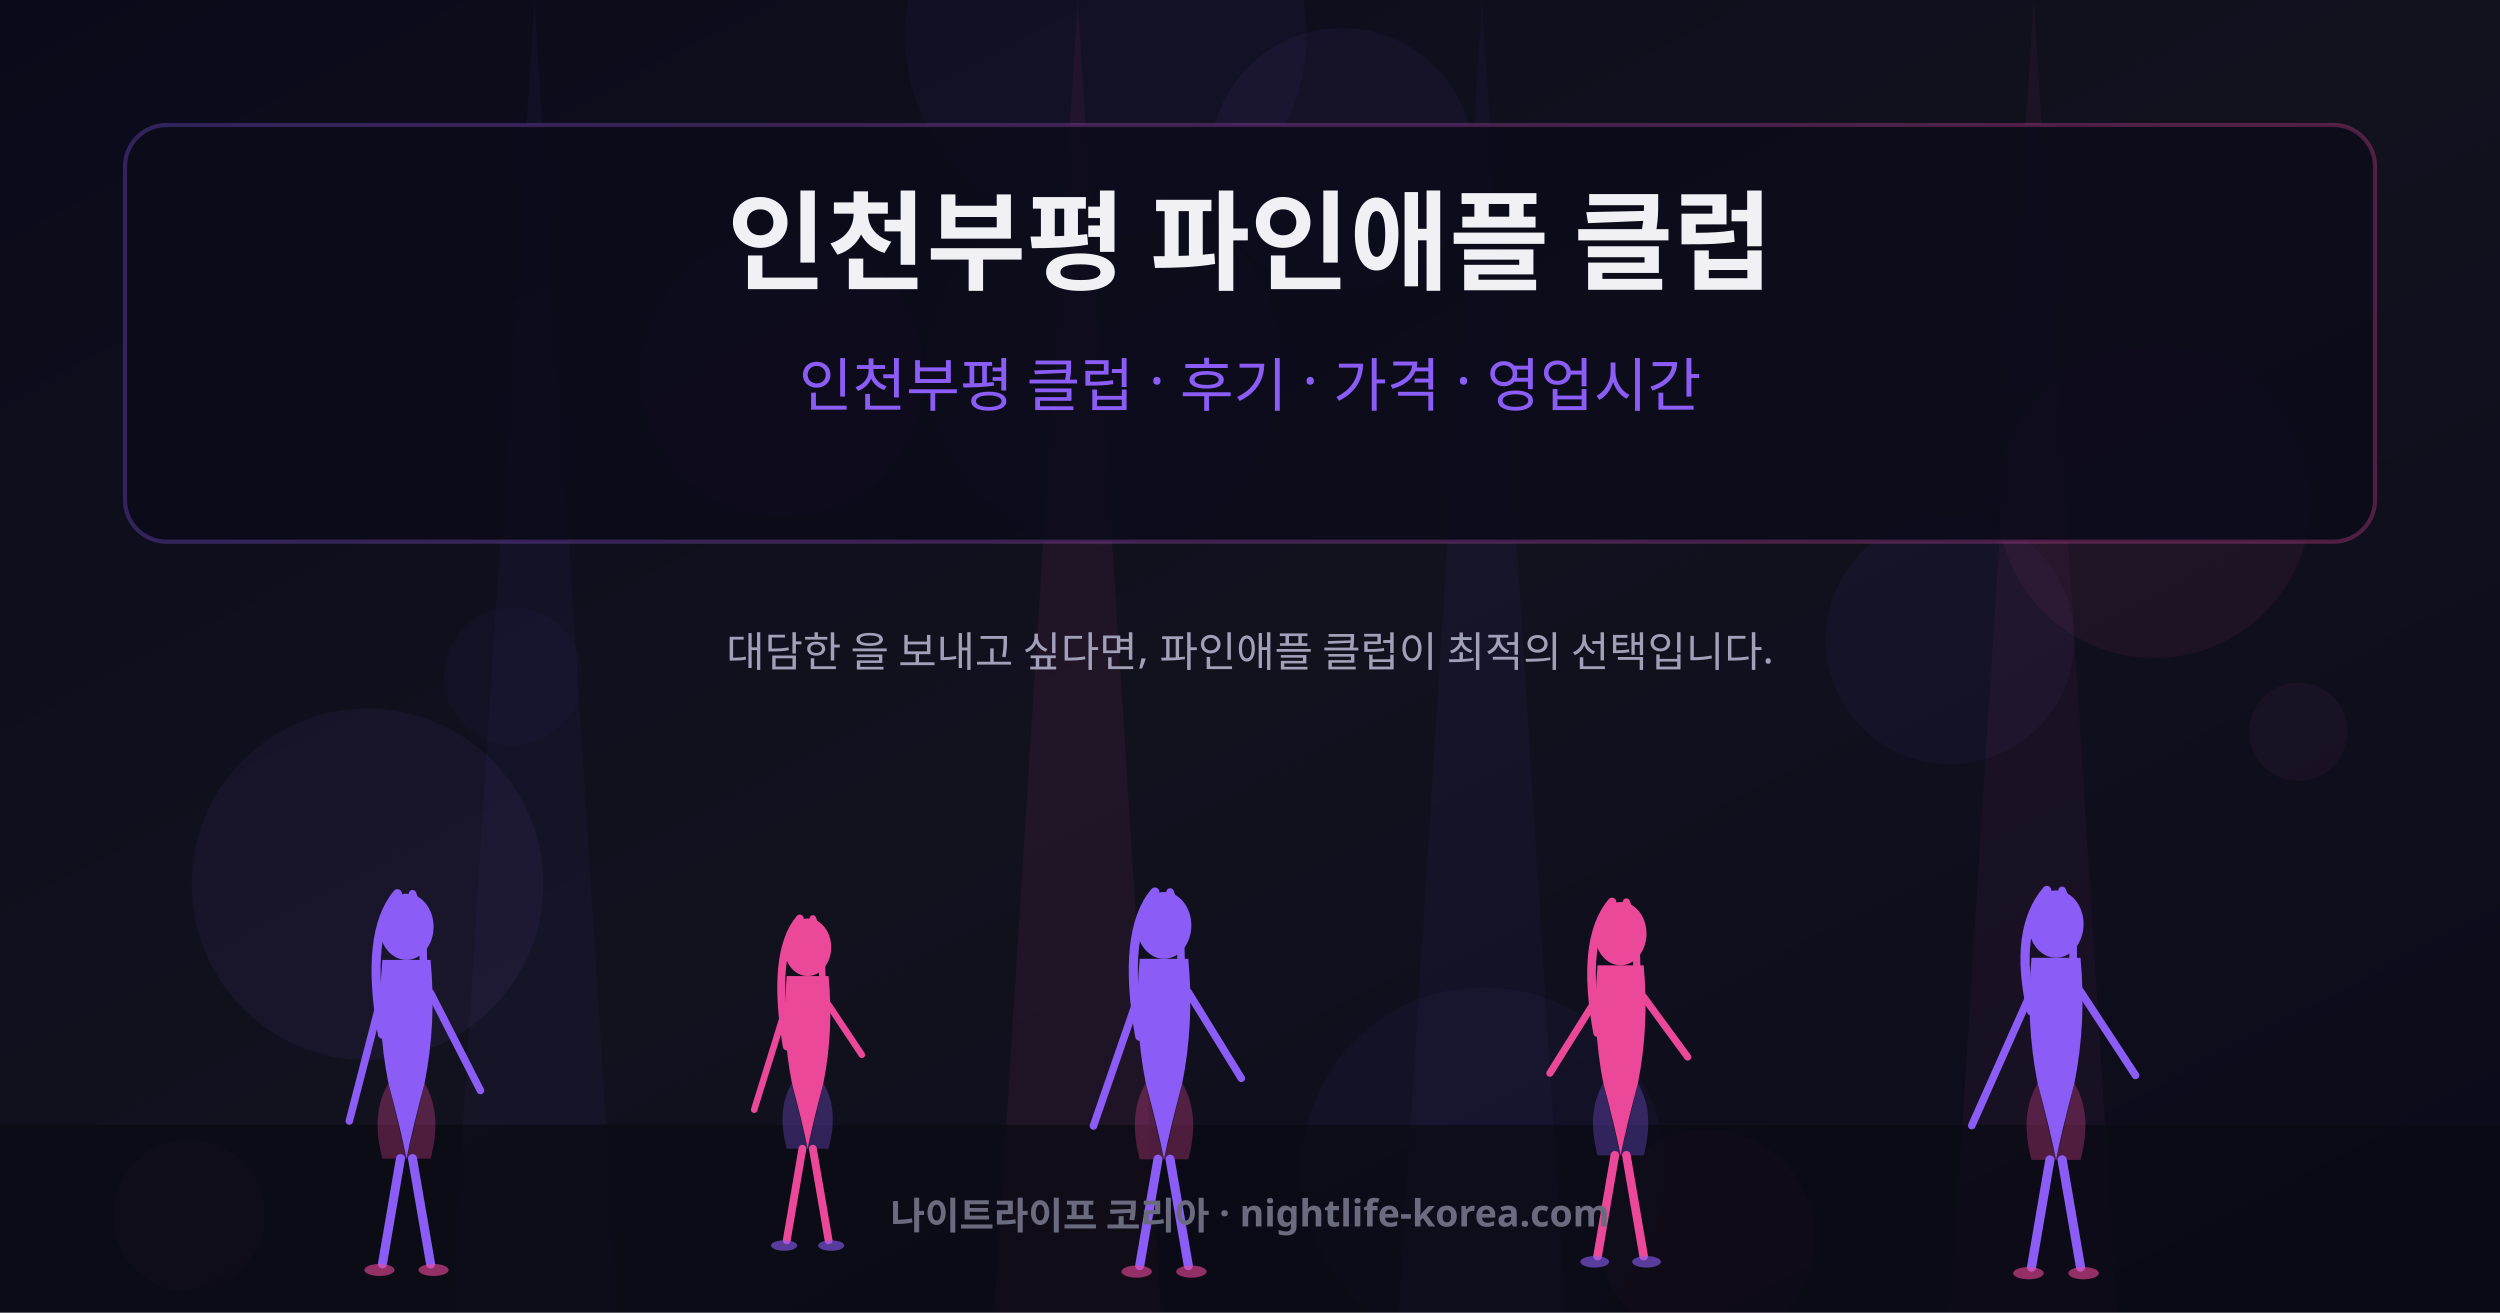
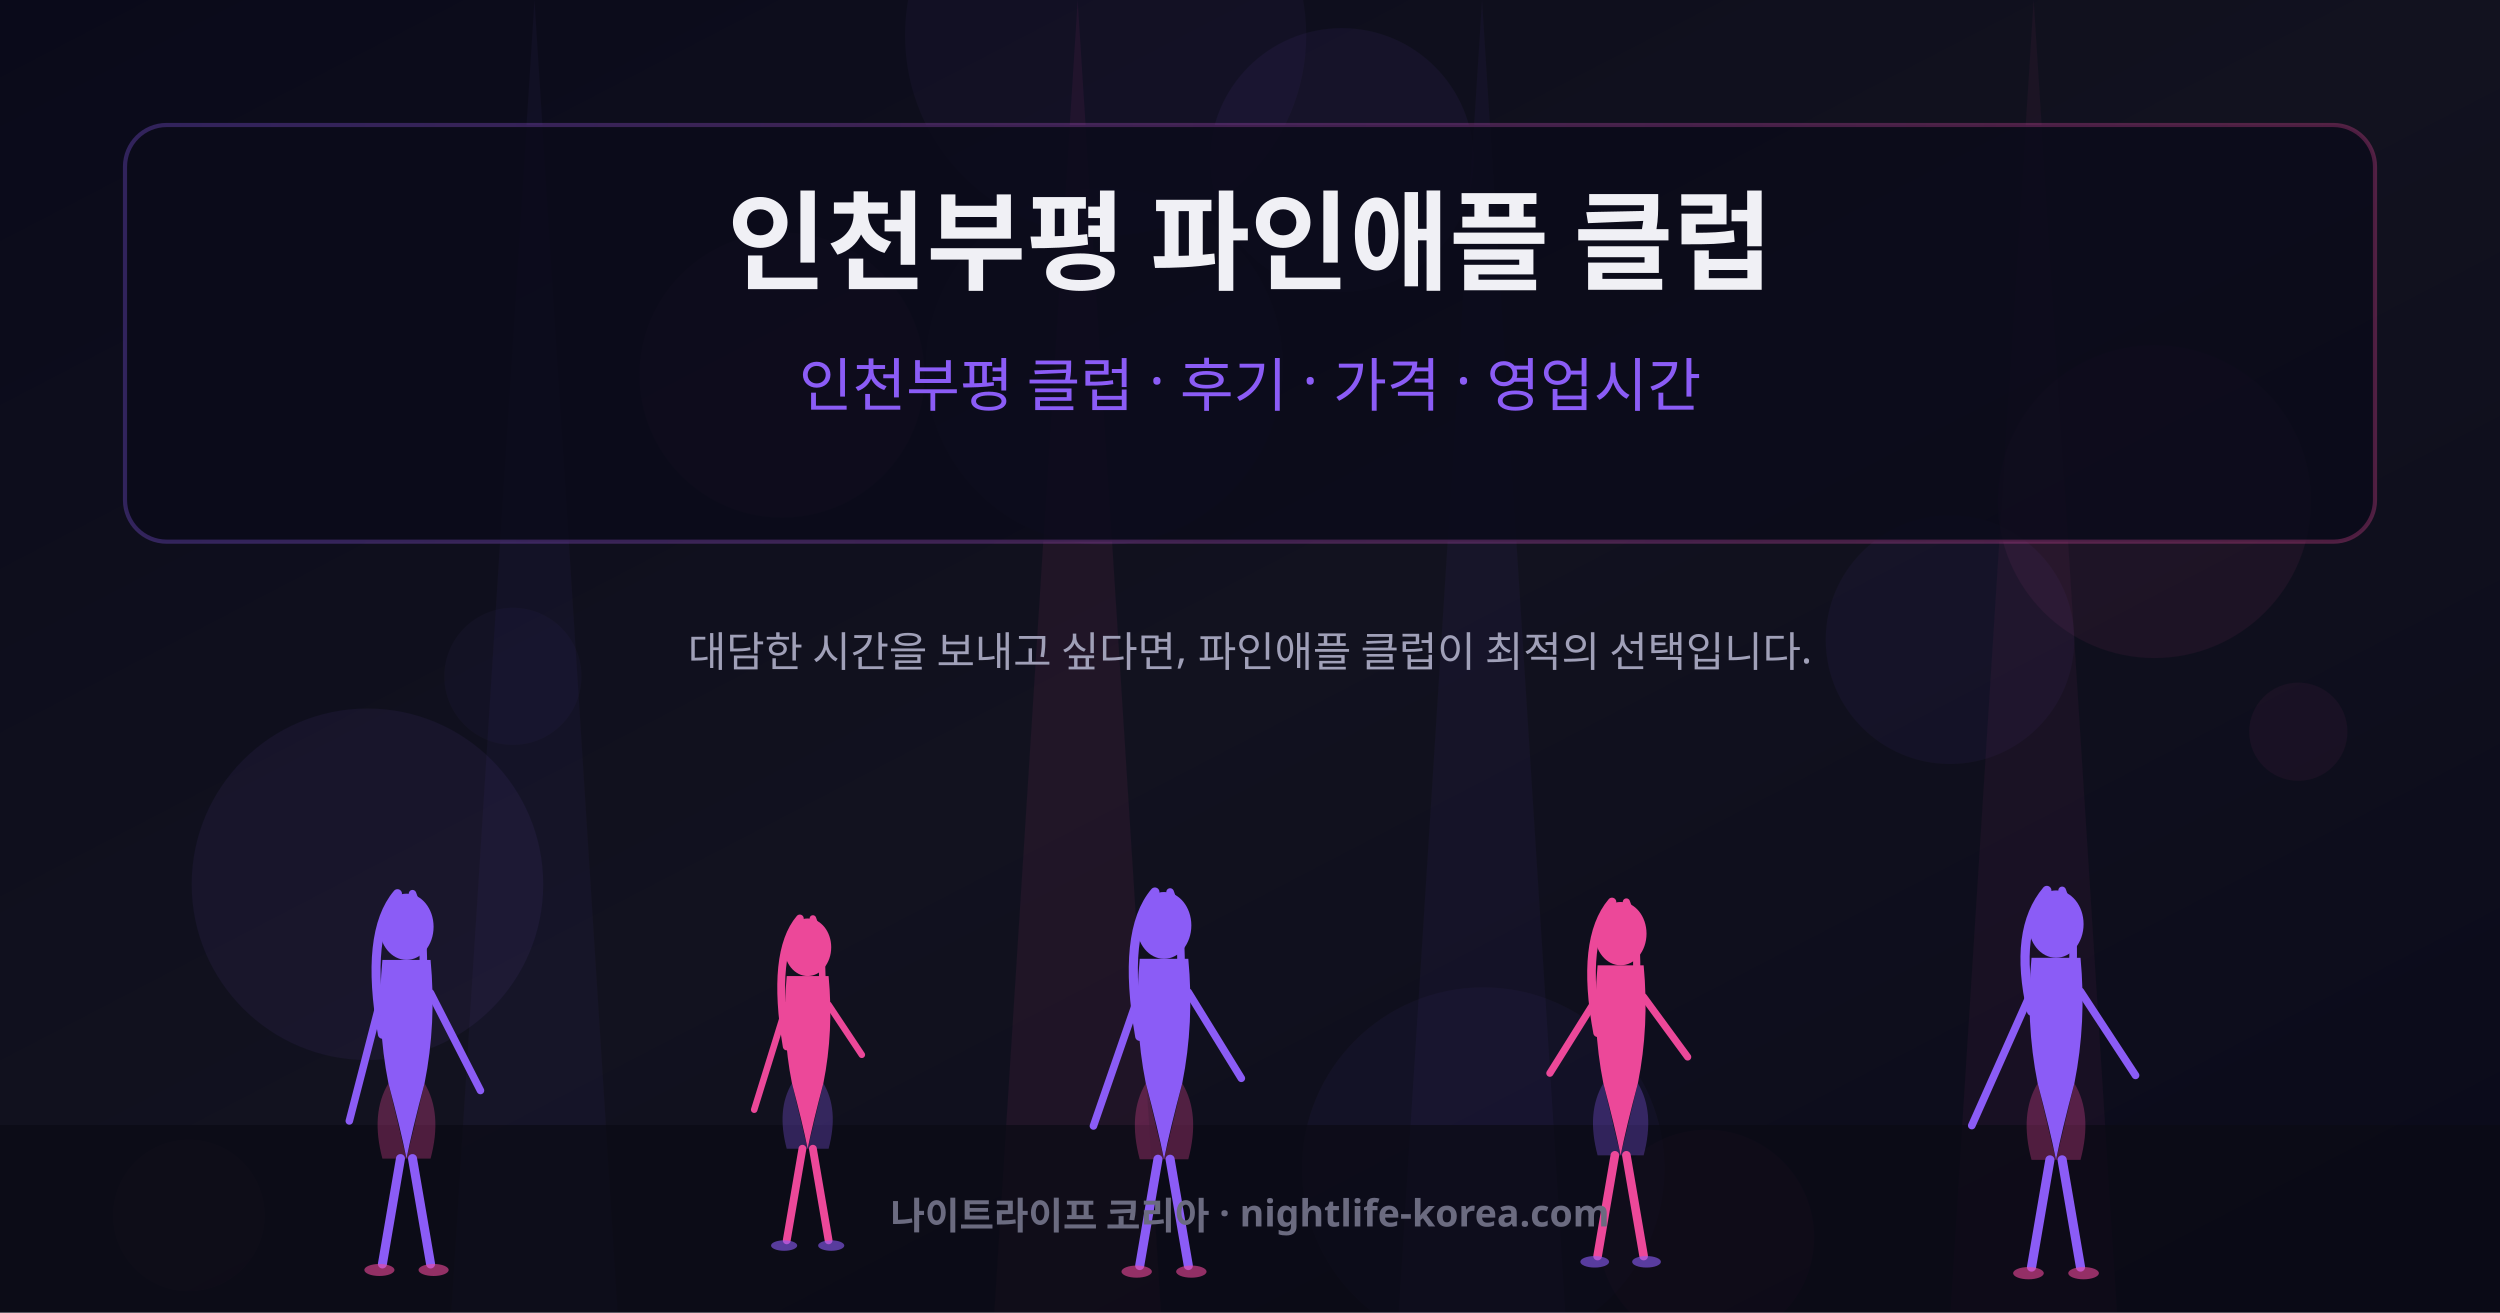
<svg xmlns="http://www.w3.org/2000/svg" viewBox="0 0 1200 630" width="1200" height="630">
  <defs>
    <linearGradient id="ogbg" x1="0%" y1="0%" x2="100%" y2="100%">
      <stop offset="0%" style="stop-color:#0a0a1a" />
      <stop offset="50%" style="stop-color:#12121f" />
      <stop offset="100%" style="stop-color:#0a0a1a" />
    </linearGradient>
    <linearGradient id="ogtxt" x1="0%" y1="0%" x2="100%" y2="0%">
      <stop offset="0%" style="stop-color:#8b5cf6" />
      <stop offset="100%" style="stop-color:#ec4899" />
    </linearGradient>
  </defs>
  <rect width="1200" height="630" fill="url(#ogbg)" />
  <polygon points="256.546,0 216.546,630 296.546,630" fill="#8b5cf6" opacity="0.04" />
  <polygon points="517.279,0 477.279,630 557.279,630" fill="#ec4899" opacity="0.067" />
  <polygon points="711.374,0 671.374,630 751.374,630" fill="#8b5cf6" opacity="0.046" />
  <polygon points="976.164,0 936.164,630 1016.164,630" fill="#ec4899" opacity="0.053" />
  <circle cx="1034.107" cy="240.735" r="75.134" fill="#ec4899" opacity="0.063" />
  <circle cx="1103.193" cy="351.224" r="23.569" fill="#ec4899" opacity="0.051" />
  <circle cx="375.35" cy="180.005" r="68.426" fill="#ec4899" opacity="0.073" />
  <circle cx="711.959" cy="560.932" r="87.014" fill="#8b5cf6" opacity="0.042" />
  <circle cx="819.243" cy="593.882" r="51.601" fill="#ec4899" opacity="0.06" />
  <circle cx="530.706" cy="16.899" r="96.297" fill="#8b5cf6" opacity="0.038" />
  <circle cx="176.379" cy="424.459" r="84.365" fill="#8b5cf6" opacity="0.064" />
  <circle cx="935.999" cy="307.067" r="59.66" fill="#8b5cf6" opacity="0.043" />
  <circle cx="644.054" cy="76.753" r="63.257" fill="#8b5cf6" opacity="0.057" />
  <circle cx="246.184" cy="324.647" r="32.923" fill="#8b5cf6" opacity="0.035" />
  <circle cx="530.065" cy="175.777" r="85.684" fill="#8b5cf6" opacity="0.033" />
  <circle cx="90.661" cy="583.427" r="36.336" fill="#ec4899" opacity="0.033" />
  <rect x="0" y="540" width="1200" height="90" fill="#0a0a14" opacity="0.7" />
  <g transform="translate(195.1165,520) scale(1.444991)">
    <ellipse cx="0" cy="-52" rx="9" ry="11" fill="#8b5cf6" />
    <path d="M-3,-63 Q-14,-50 -8,-16.306" stroke="#8b5cf6" stroke-width="3" fill="none" stroke-linecap="round" />
    <path d="M2,-63 Q8,-48 4,-19.306" stroke="#8b5cf6" stroke-width="2.5" fill="none" stroke-linecap="round" />
    <path d="M-8,-41 Q-10,-20 -6,0 Q-2,15 0,25 Q2,15 6,0 Q10,-20 8,-41 Z" fill="#8b5cf6" />
    <path d="M-6,0 Q-12,10 -8,25 L0,25 Z" fill="#ec4899" opacity="0.3" />
    <path d="M6,0 Q12,10 8,25 L0,25 Z" fill="#ec4899" opacity="0.3" />
    <line x1="-2" y1="25" x2="-8" y2="60" stroke="#8b5cf6" stroke-width="3" stroke-linecap="round" />
    <line x1="2" y1="25" x2="8" y2="60" stroke="#8b5cf6" stroke-width="3" stroke-linecap="round" />
    <ellipse cx="-9" cy="62" rx="5" ry="2" fill="#ec4899" opacity="0.6" />
    <ellipse cx="9" cy="62" rx="5" ry="2" fill="#ec4899" opacity="0.6" />
    <line x1="-8" y1="-30" x2="-18.991" y2="12.499" stroke="#8b5cf6" stroke-width="2.5" stroke-linecap="round" />
    <line x1="8" y1="-30" x2="24.571" y2="2.387" stroke="#8b5cf6" stroke-width="2.5" stroke-linecap="round" />
  </g>
  <g transform="translate(387.6778,520) scale(1.255949)">
    <ellipse cx="0" cy="-52" rx="9" ry="11" fill="#ec4899" />
    <path d="M-3,-63 Q-14,-50 -8,-14.11" stroke="#ec4899" stroke-width="3" fill="none" stroke-linecap="round" />
    <path d="M2,-63 Q8,-48 4,-17.11" stroke="#ec4899" stroke-width="2.5" fill="none" stroke-linecap="round" />
    <path d="M-8,-41 Q-10,-20 -6,0 Q-2,15 0,25 Q2,15 6,0 Q10,-20 8,-41 Z" fill="#ec4899" />
    <path d="M-6,0 Q-12,10 -8,25 L0,25 Z" fill="#8b5cf6" opacity="0.3" />
    <path d="M6,0 Q12,10 8,25 L0,25 Z" fill="#8b5cf6" opacity="0.3" />
    <line x1="-2" y1="25" x2="-8" y2="60" stroke="#ec4899" stroke-width="3" stroke-linecap="round" />
    <line x1="2" y1="25" x2="8" y2="60" stroke="#ec4899" stroke-width="3" stroke-linecap="round" />
    <ellipse cx="-9" cy="62" rx="5" ry="2" fill="#8b5cf6" opacity="0.6" />
    <ellipse cx="9" cy="62" rx="5" ry="2" fill="#8b5cf6" opacity="0.6" />
    <line x1="-8" y1="-30" x2="-20.428" y2="10.074" stroke="#ec4899" stroke-width="2.5" stroke-linecap="round" />
    <line x1="8" y1="-30" x2="20.696" y2="-10.917" stroke="#ec4899" stroke-width="2.5" stroke-linecap="round" />
  </g>
  <g transform="translate(558.7264,520) scale(1.457641)">
    <ellipse cx="0" cy="-52" rx="9" ry="11" fill="#8b5cf6" />
    <path d="M-3,-63 Q-14,-50 -8,-15.475" stroke="#8b5cf6" stroke-width="3" fill="none" stroke-linecap="round" />
    <path d="M2,-63 Q8,-48 4,-18.475" stroke="#8b5cf6" stroke-width="2.5" fill="none" stroke-linecap="round" />
    <path d="M-8,-41 Q-10,-20 -6,0 Q-2,15 0,25 Q2,15 6,0 Q10,-20 8,-41 Z" fill="#8b5cf6" />
    <path d="M-6,0 Q-12,10 -8,25 L0,25 Z" fill="#ec4899" opacity="0.3" />
    <path d="M6,0 Q12,10 8,25 L0,25 Z" fill="#ec4899" opacity="0.3" />
    <line x1="-2" y1="25" x2="-8" y2="60" stroke="#8b5cf6" stroke-width="3" stroke-linecap="round" />
    <line x1="2" y1="25" x2="8" y2="60" stroke="#8b5cf6" stroke-width="3" stroke-linecap="round" />
    <ellipse cx="-9" cy="62" rx="5" ry="2" fill="#ec4899" opacity="0.6" />
    <ellipse cx="9" cy="62" rx="5" ry="2" fill="#ec4899" opacity="0.6" />
    <line x1="-8" y1="-30" x2="-23.241" y2="14.037" stroke="#8b5cf6" stroke-width="2.5" stroke-linecap="round" />
    <line x1="8" y1="-30" x2="25.457" y2="-1.66" stroke="#8b5cf6" stroke-width="2.5" stroke-linecap="round" />
  </g>
  <g transform="translate(777.8978,520) scale(1.381757)">
    <ellipse cx="0" cy="-52" rx="9" ry="11" fill="#ec4899" />
    <path d="M-3,-63 Q-14,-50 -8,-17.592" stroke="#ec4899" stroke-width="3" fill="none" stroke-linecap="round" />
    <path d="M2,-63 Q8,-48 4,-20.592" stroke="#ec4899" stroke-width="2.5" fill="none" stroke-linecap="round" />
    <path d="M-8,-41 Q-10,-20 -6,0 Q-2,15 0,25 Q2,15 6,0 Q10,-20 8,-41 Z" fill="#ec4899" />
    <path d="M-6,0 Q-12,10 -8,25 L0,25 Z" fill="#8b5cf6" opacity="0.3" />
    <path d="M6,0 Q12,10 8,25 L0,25 Z" fill="#8b5cf6" opacity="0.3" />
    <line x1="-2" y1="25" x2="-8" y2="60" stroke="#ec4899" stroke-width="3" stroke-linecap="round" />
    <line x1="2" y1="25" x2="8" y2="60" stroke="#ec4899" stroke-width="3" stroke-linecap="round" />
    <ellipse cx="-9" cy="62" rx="5" ry="2" fill="#8b5cf6" opacity="0.6" />
    <ellipse cx="9" cy="62" rx="5" ry="2" fill="#8b5cf6" opacity="0.6" />
    <line x1="-8" y1="-30" x2="-24.575" y2="-3.513" stroke="#ec4899" stroke-width="2.5" stroke-linecap="round" />
    <line x1="8" y1="-30" x2="23.286" y2="-9.158" stroke="#ec4899" stroke-width="2.5" stroke-linecap="round" />
  </g>
  <g transform="translate(986.8889,520) scale(1.469808)">
    <ellipse cx="0" cy="-52" rx="9" ry="11" fill="#8b5cf6" />
    <path d="M-3,-63 Q-14,-50 -8,-23.561" stroke="#8b5cf6" stroke-width="3" fill="none" stroke-linecap="round" />
    <path d="M2,-63 Q8,-48 4,-26.561" stroke="#8b5cf6" stroke-width="2.5" fill="none" stroke-linecap="round" />
    <path d="M-8,-41 Q-10,-20 -6,0 Q-2,15 0,25 Q2,15 6,0 Q10,-20 8,-41 Z" fill="#8b5cf6" />
    <path d="M-6,0 Q-12,10 -8,25 L0,25 Z" fill="#ec4899" opacity="0.3" />
    <path d="M6,0 Q12,10 8,25 L0,25 Z" fill="#ec4899" opacity="0.3" />
    <line x1="-2" y1="25" x2="-8" y2="60" stroke="#8b5cf6" stroke-width="3" stroke-linecap="round" />
    <line x1="2" y1="25" x2="8" y2="60" stroke="#8b5cf6" stroke-width="3" stroke-linecap="round" />
    <ellipse cx="-9" cy="62" rx="5" ry="2" fill="#ec4899" opacity="0.6" />
    <ellipse cx="9" cy="62" rx="5" ry="2" fill="#ec4899" opacity="0.6" />
    <line x1="-8" y1="-30" x2="-27.509" y2="13.786" stroke="#8b5cf6" stroke-width="2.5" stroke-linecap="round" />
    <line x1="8" y1="-30" x2="25.965" y2="-2.599" stroke="#8b5cf6" stroke-width="2.5" stroke-linecap="round" />
  </g>
  <rect x="60" y="60" width="1080" height="200" rx="20" fill="#0a0a1a" opacity="0.85" />
  <rect x="60" y="60" width="1080" height="200" rx="20" fill="none" stroke="url(#ogtxt)" stroke-width="2" opacity="0.3" />
  <text x="600" y="135" text-anchor="middle" font-family="'Noto Sans KR',sans-serif" font-size="52" font-weight="800" fill="#f0f0f5">인천부평 파인애플 클럽</text>
  <text x="600" y="195" text-anchor="middle" font-family="'Noto Sans KR',sans-serif" font-size="28" font-weight="500" fill="#8b5cf6">인천부평 클럽 · 후기 · 가격 · 영업시간</text>
  <rect x="60" y="290" width="auto" height="40" rx="20" fill="#8b5cf6" opacity="0.15" />
-   <text x="600" y="320" text-anchor="middle" font-family="'Noto Sans KR',sans-serif" font-size="20" fill="#a0a0b8">대담한 을 보내고 싶다면, 파인애플 클럽이 최적의 선택입니다.</text>
+   <text x="600" y="320" text-anchor="middle" font-family="'Noto Sans KR',sans-serif" font-size="20" fill="#a0a0b8">대담한 시간을 보내고 싶다면, 파인애플 클럽이 최적의 선택입니다.</text>
  <text x="600" y="590" text-anchor="middle" font-family="'Noto Sans KR',sans-serif" font-size="18" font-weight="600" fill="#6b6b80">나이트라이프 코리아 · nightlife-korea.com</text>
</svg>
